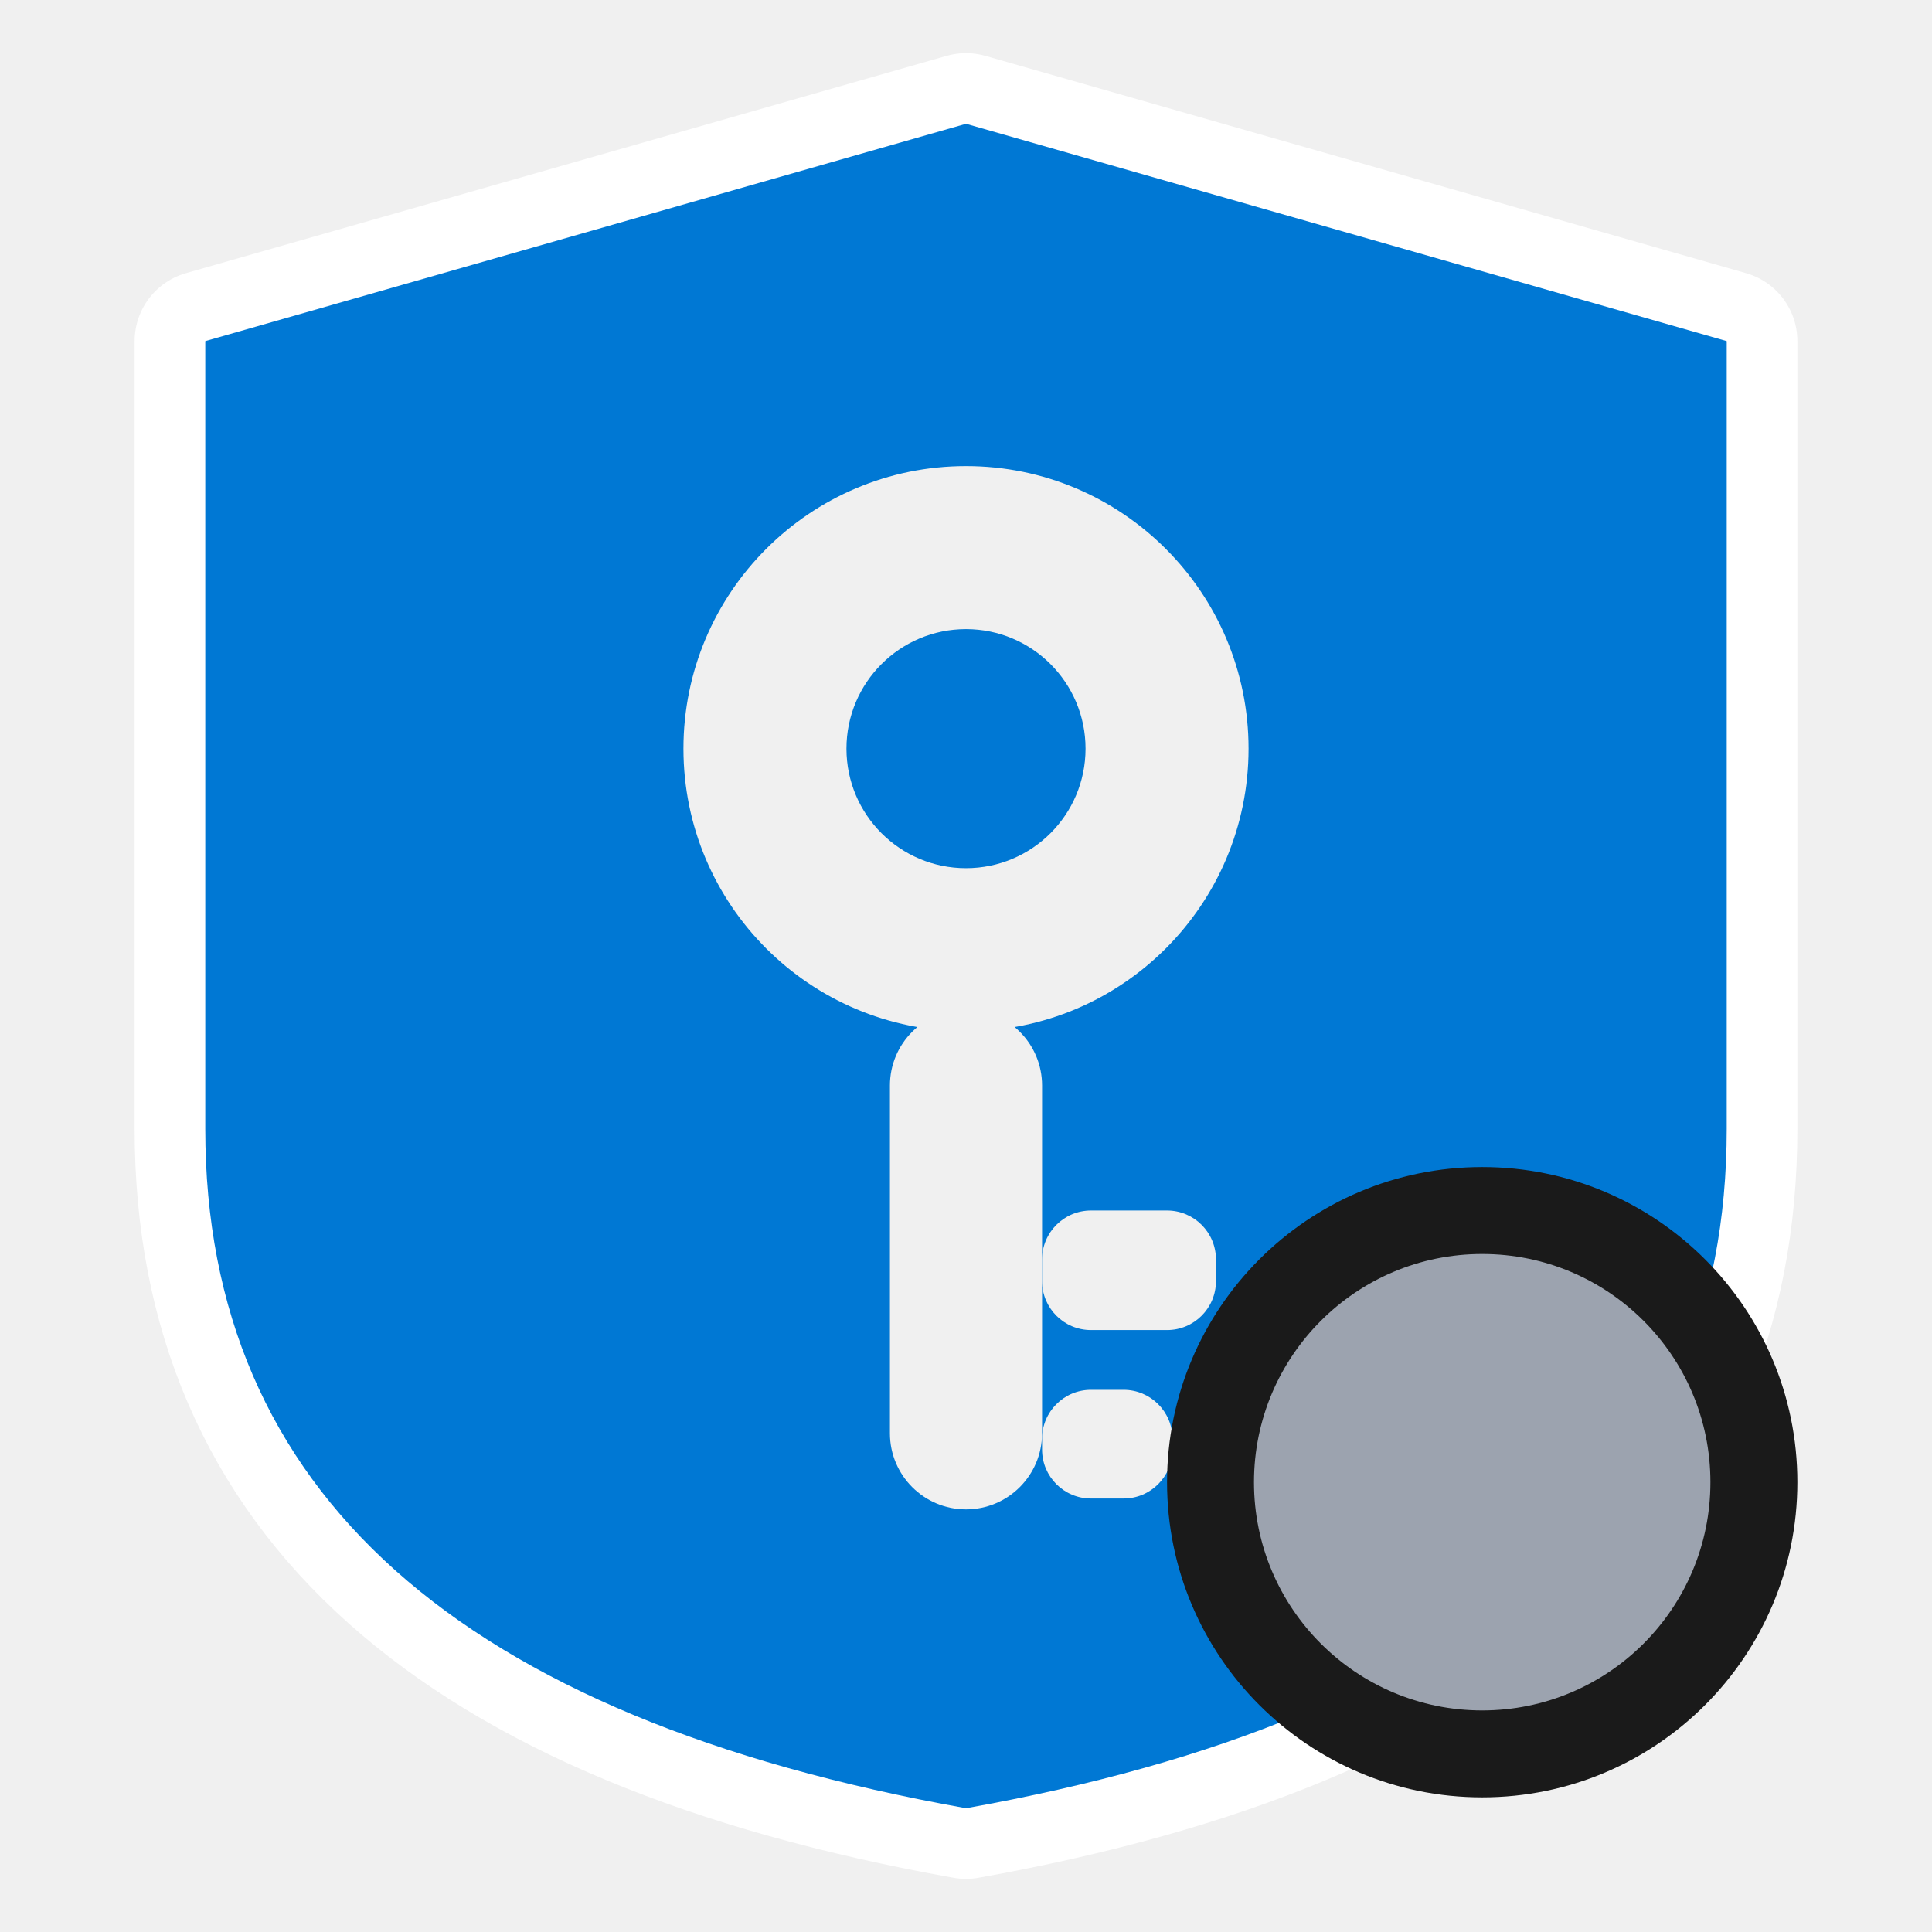
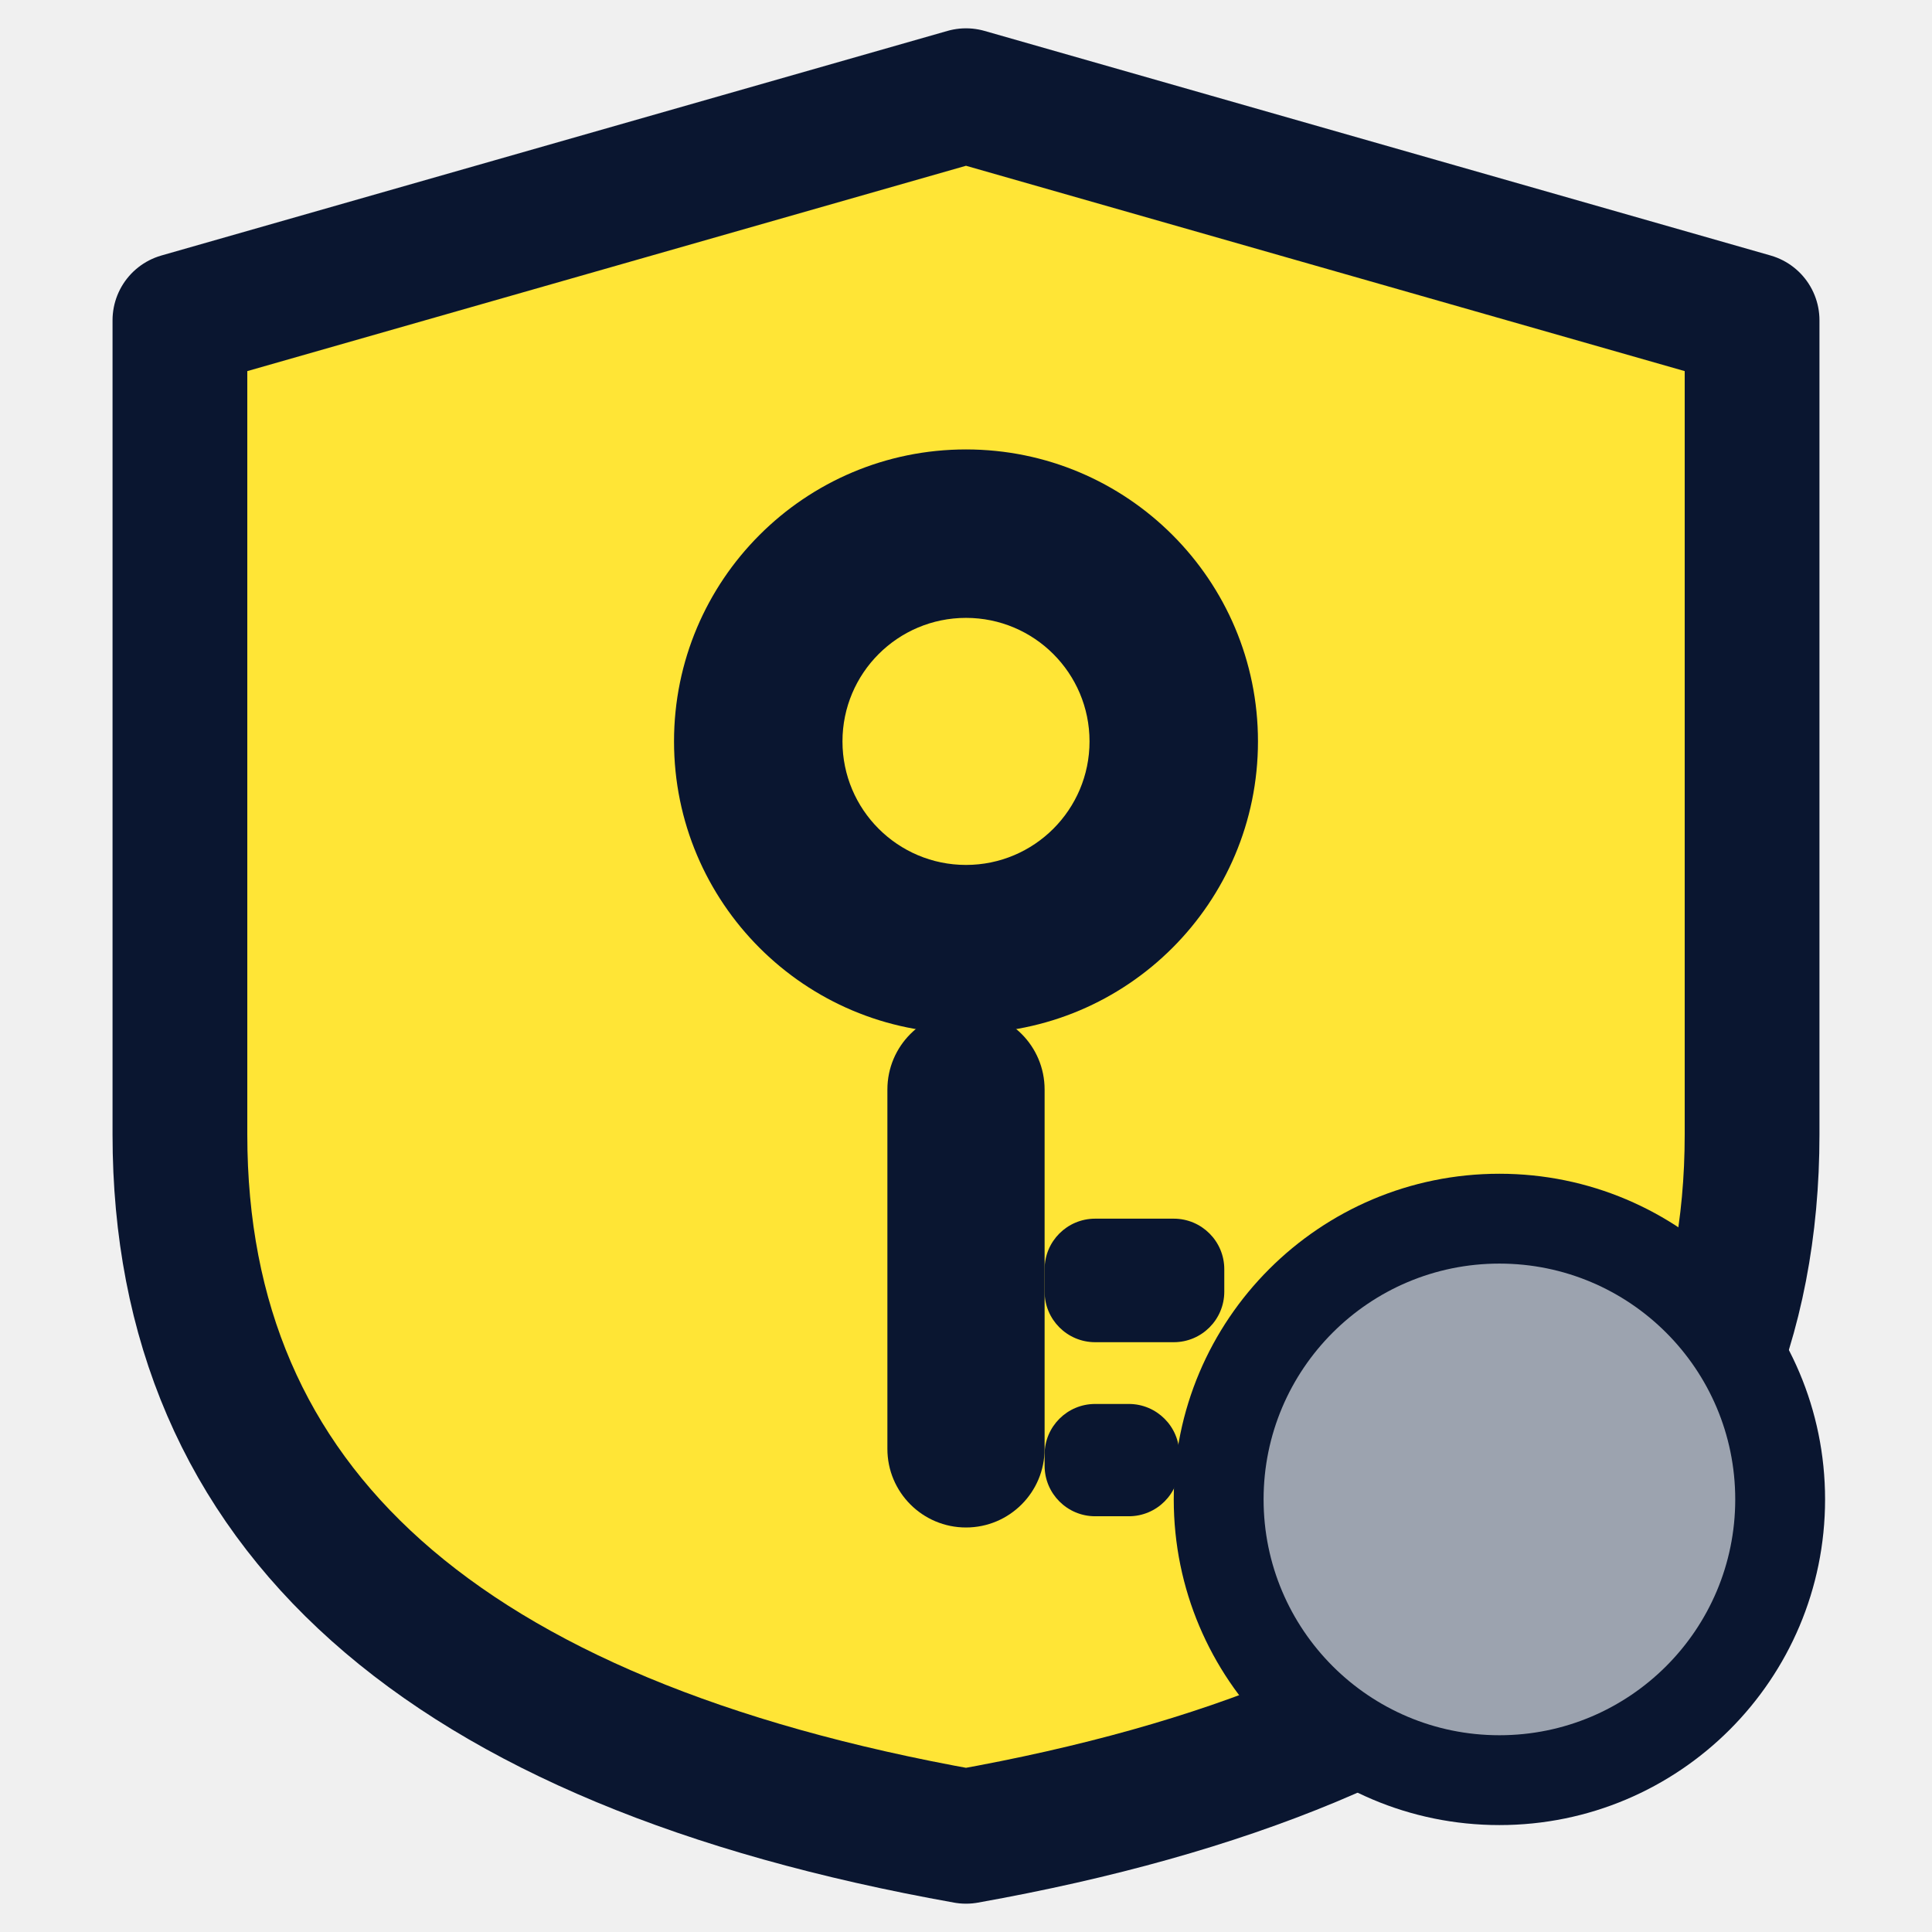
<svg xmlns="http://www.w3.org/2000/svg" width="32" height="32" viewBox="0 0 32 32">
-   <defs>
-     <mask id="km">
-       <rect width="32" height="32" fill="white" />
-       <circle cx="16" cy="12" r="5.2" fill="black" />
-       <circle cx="16" cy="12" r="2.2" fill="white" />
-       <rect x="14.6" y="16.8" width="2.8" height="9.2" rx="1.4" fill="black" />
-       <rect x="17.4" y="20.5" width="3.2" height="2.2" rx="0.9" fill="black" />
-       <rect x="17.4" y="23.8" width="2.4" height="2" rx="0.9" fill="black" />
-     </mask>
-   </defs>
-   <g transform="translate(16,16) scale(0.9) translate(-16,-16)">
-     <path fill="none" stroke="#ffffff" stroke-width="2.6" stroke-linejoin="round" d="M16 0.5 L30 4.5 L30 19 Q30 29 16 31.5 Q2 29 2 19 L2 4.5 Z" />
-     <path opacity="1" mask="url(#km)" fill="#0078d4" d="M16 0.5 L30 4.5 L30 19 Q30 29 16 31.5 Q2 29 2 19 L2 4.5 Z" />
-     <circle fill="#1a1a1a" cx="25.5" cy="25.5" r="5.8" />
+   <g transform="translate(16,16) scale(0.93) translate(-16,-16)">
+     <path fill="#ffe536" stroke="#0a1630" stroke-width="2.4" stroke-linejoin="round" d="M16 0.5 L30 4.5 L30 19 Q30 29 16 31.5 Q2 29 2 19 L2 4.5 Z" />
+     <circle fill="#0a1630" cx="16" cy="12" r="5.2" />
+     <circle fill="#ffe536" cx="16" cy="12" r="2.2" />
+     <rect fill="#0a1630" x="14.6" y="16.8" width="2.8" height="9.2" rx="1.4" />
+     <rect fill="#0a1630" x="17.4" y="20.5" width="3.2" height="2.2" rx="0.9" />
+     <rect fill="#0a1630" x="17.4" y="23.8" width="2.4" height="2" rx="0.9" />
+     <circle fill="#0a1630" cx="25.5" cy="25.5" r="5.8" />
    <circle fill="#9ca3af" cx="25.5" cy="25.5" r="4.2" />
  </g>
</svg>
